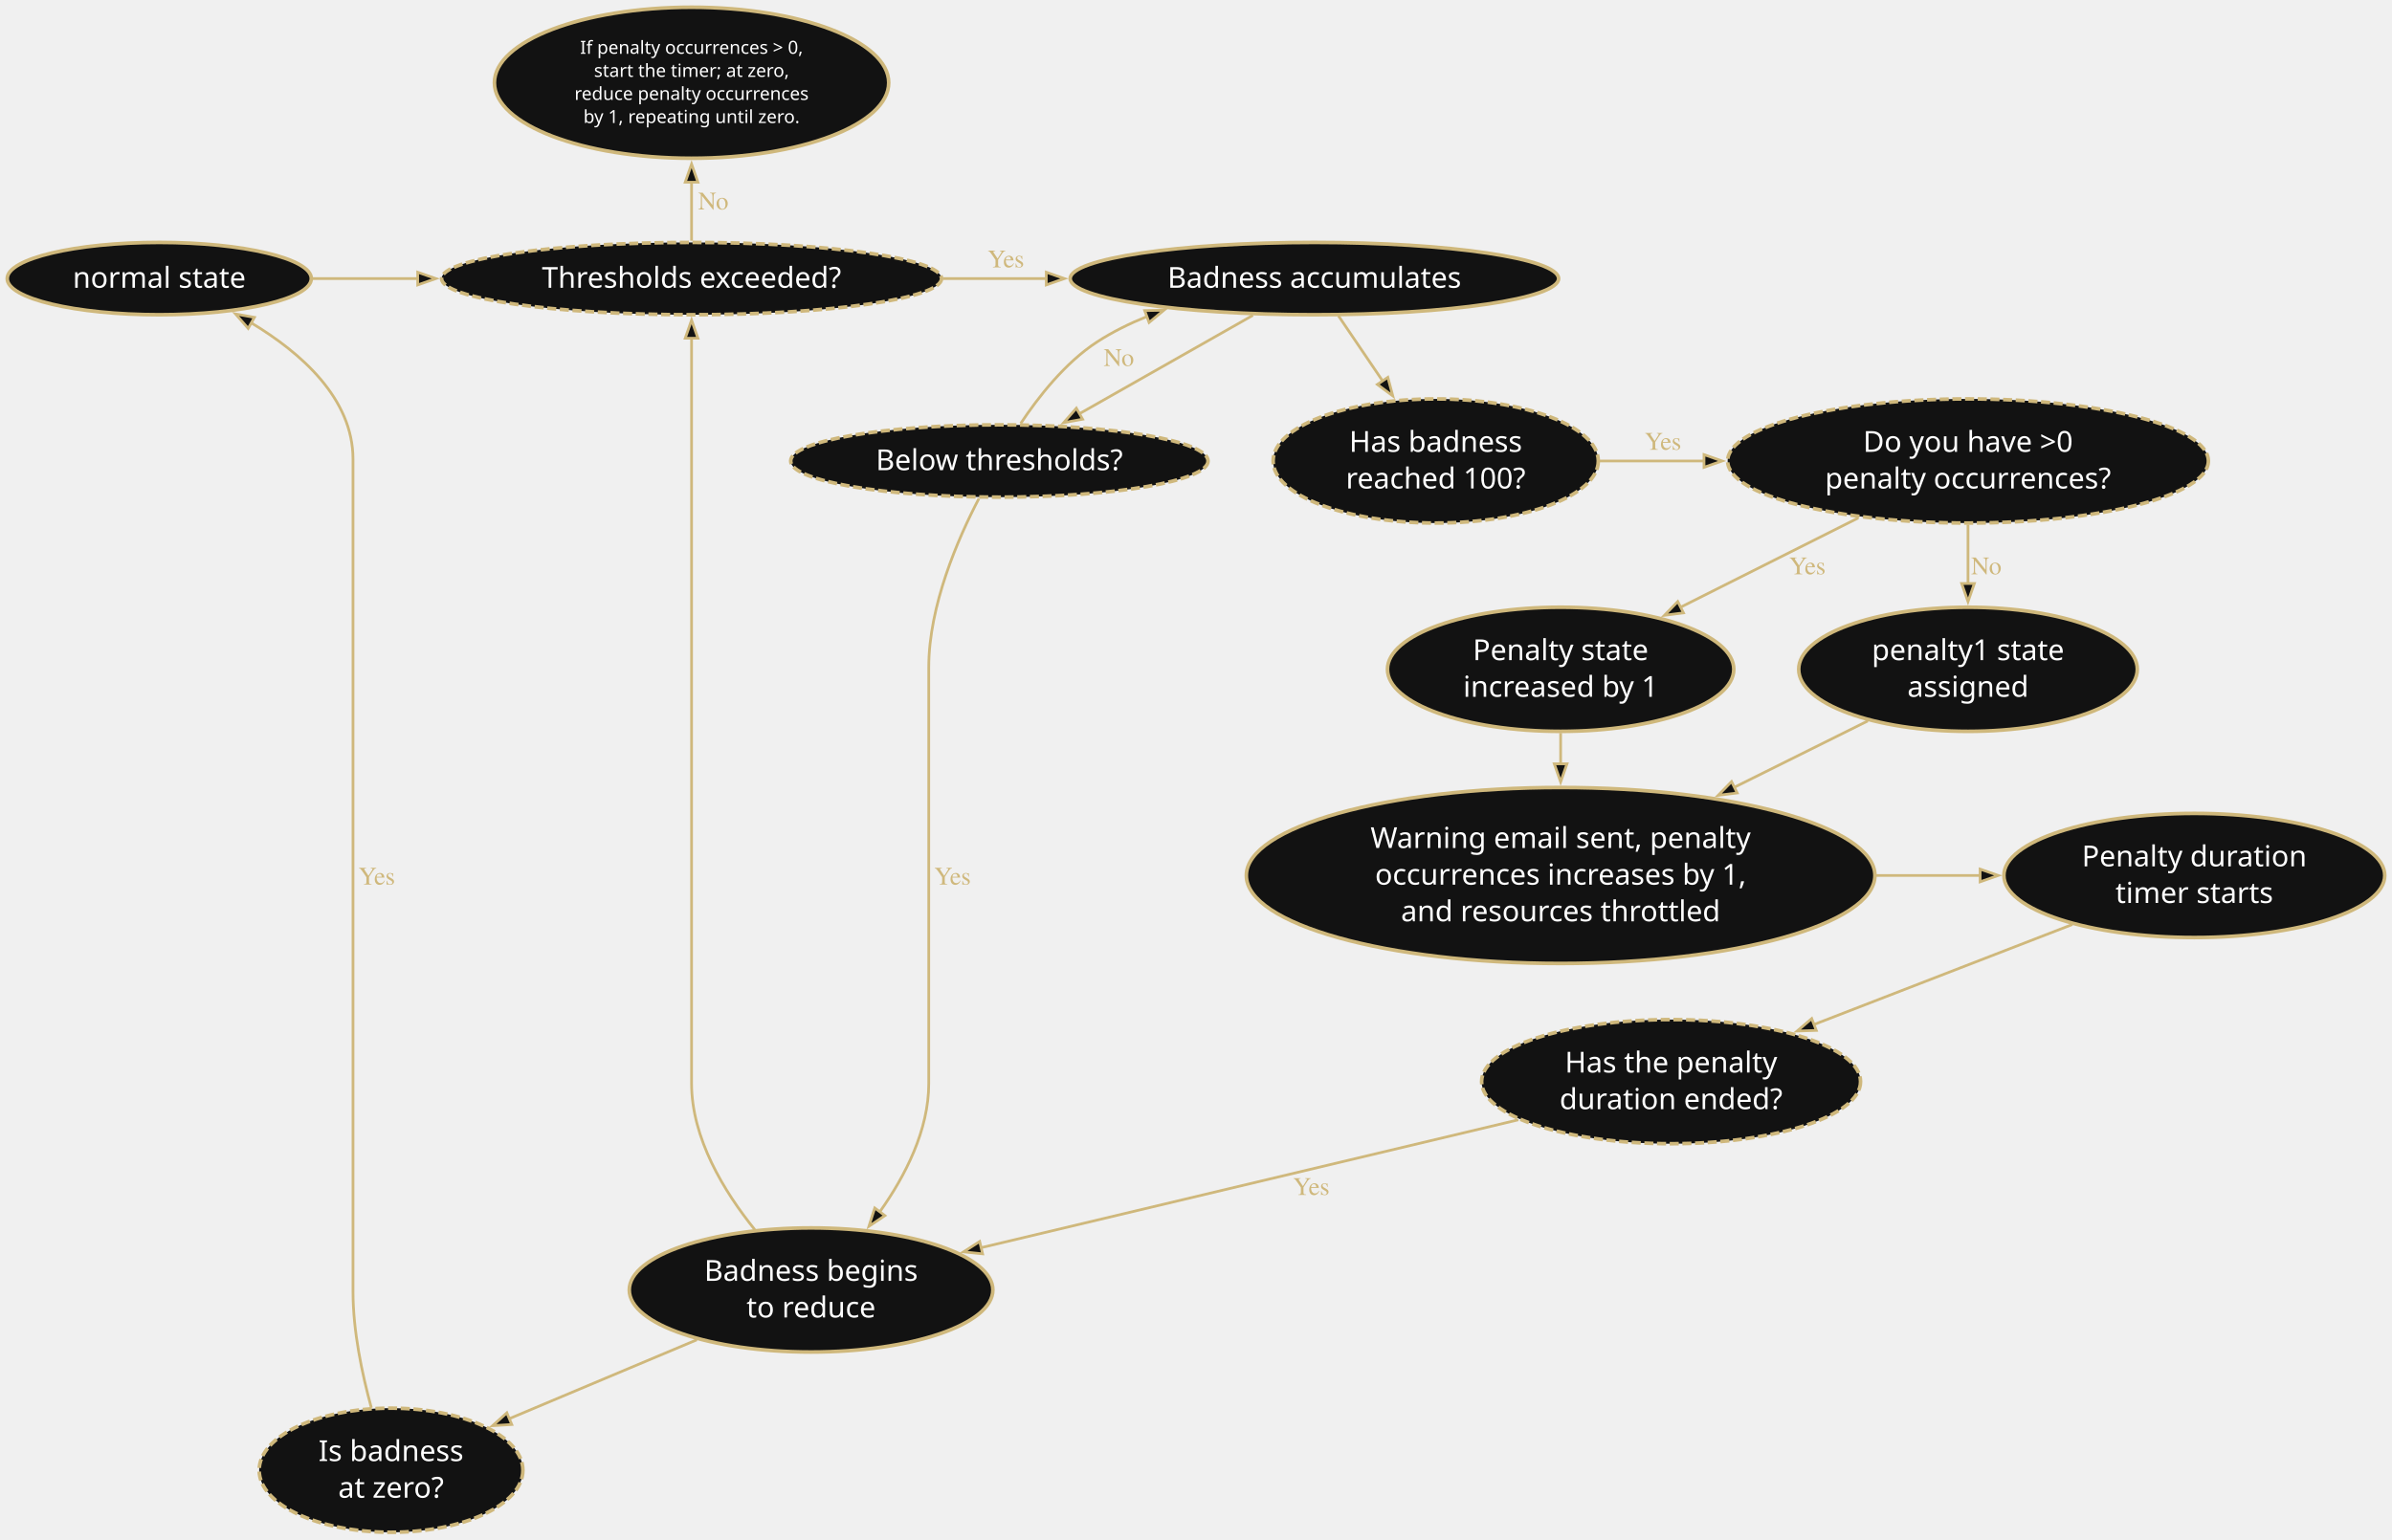
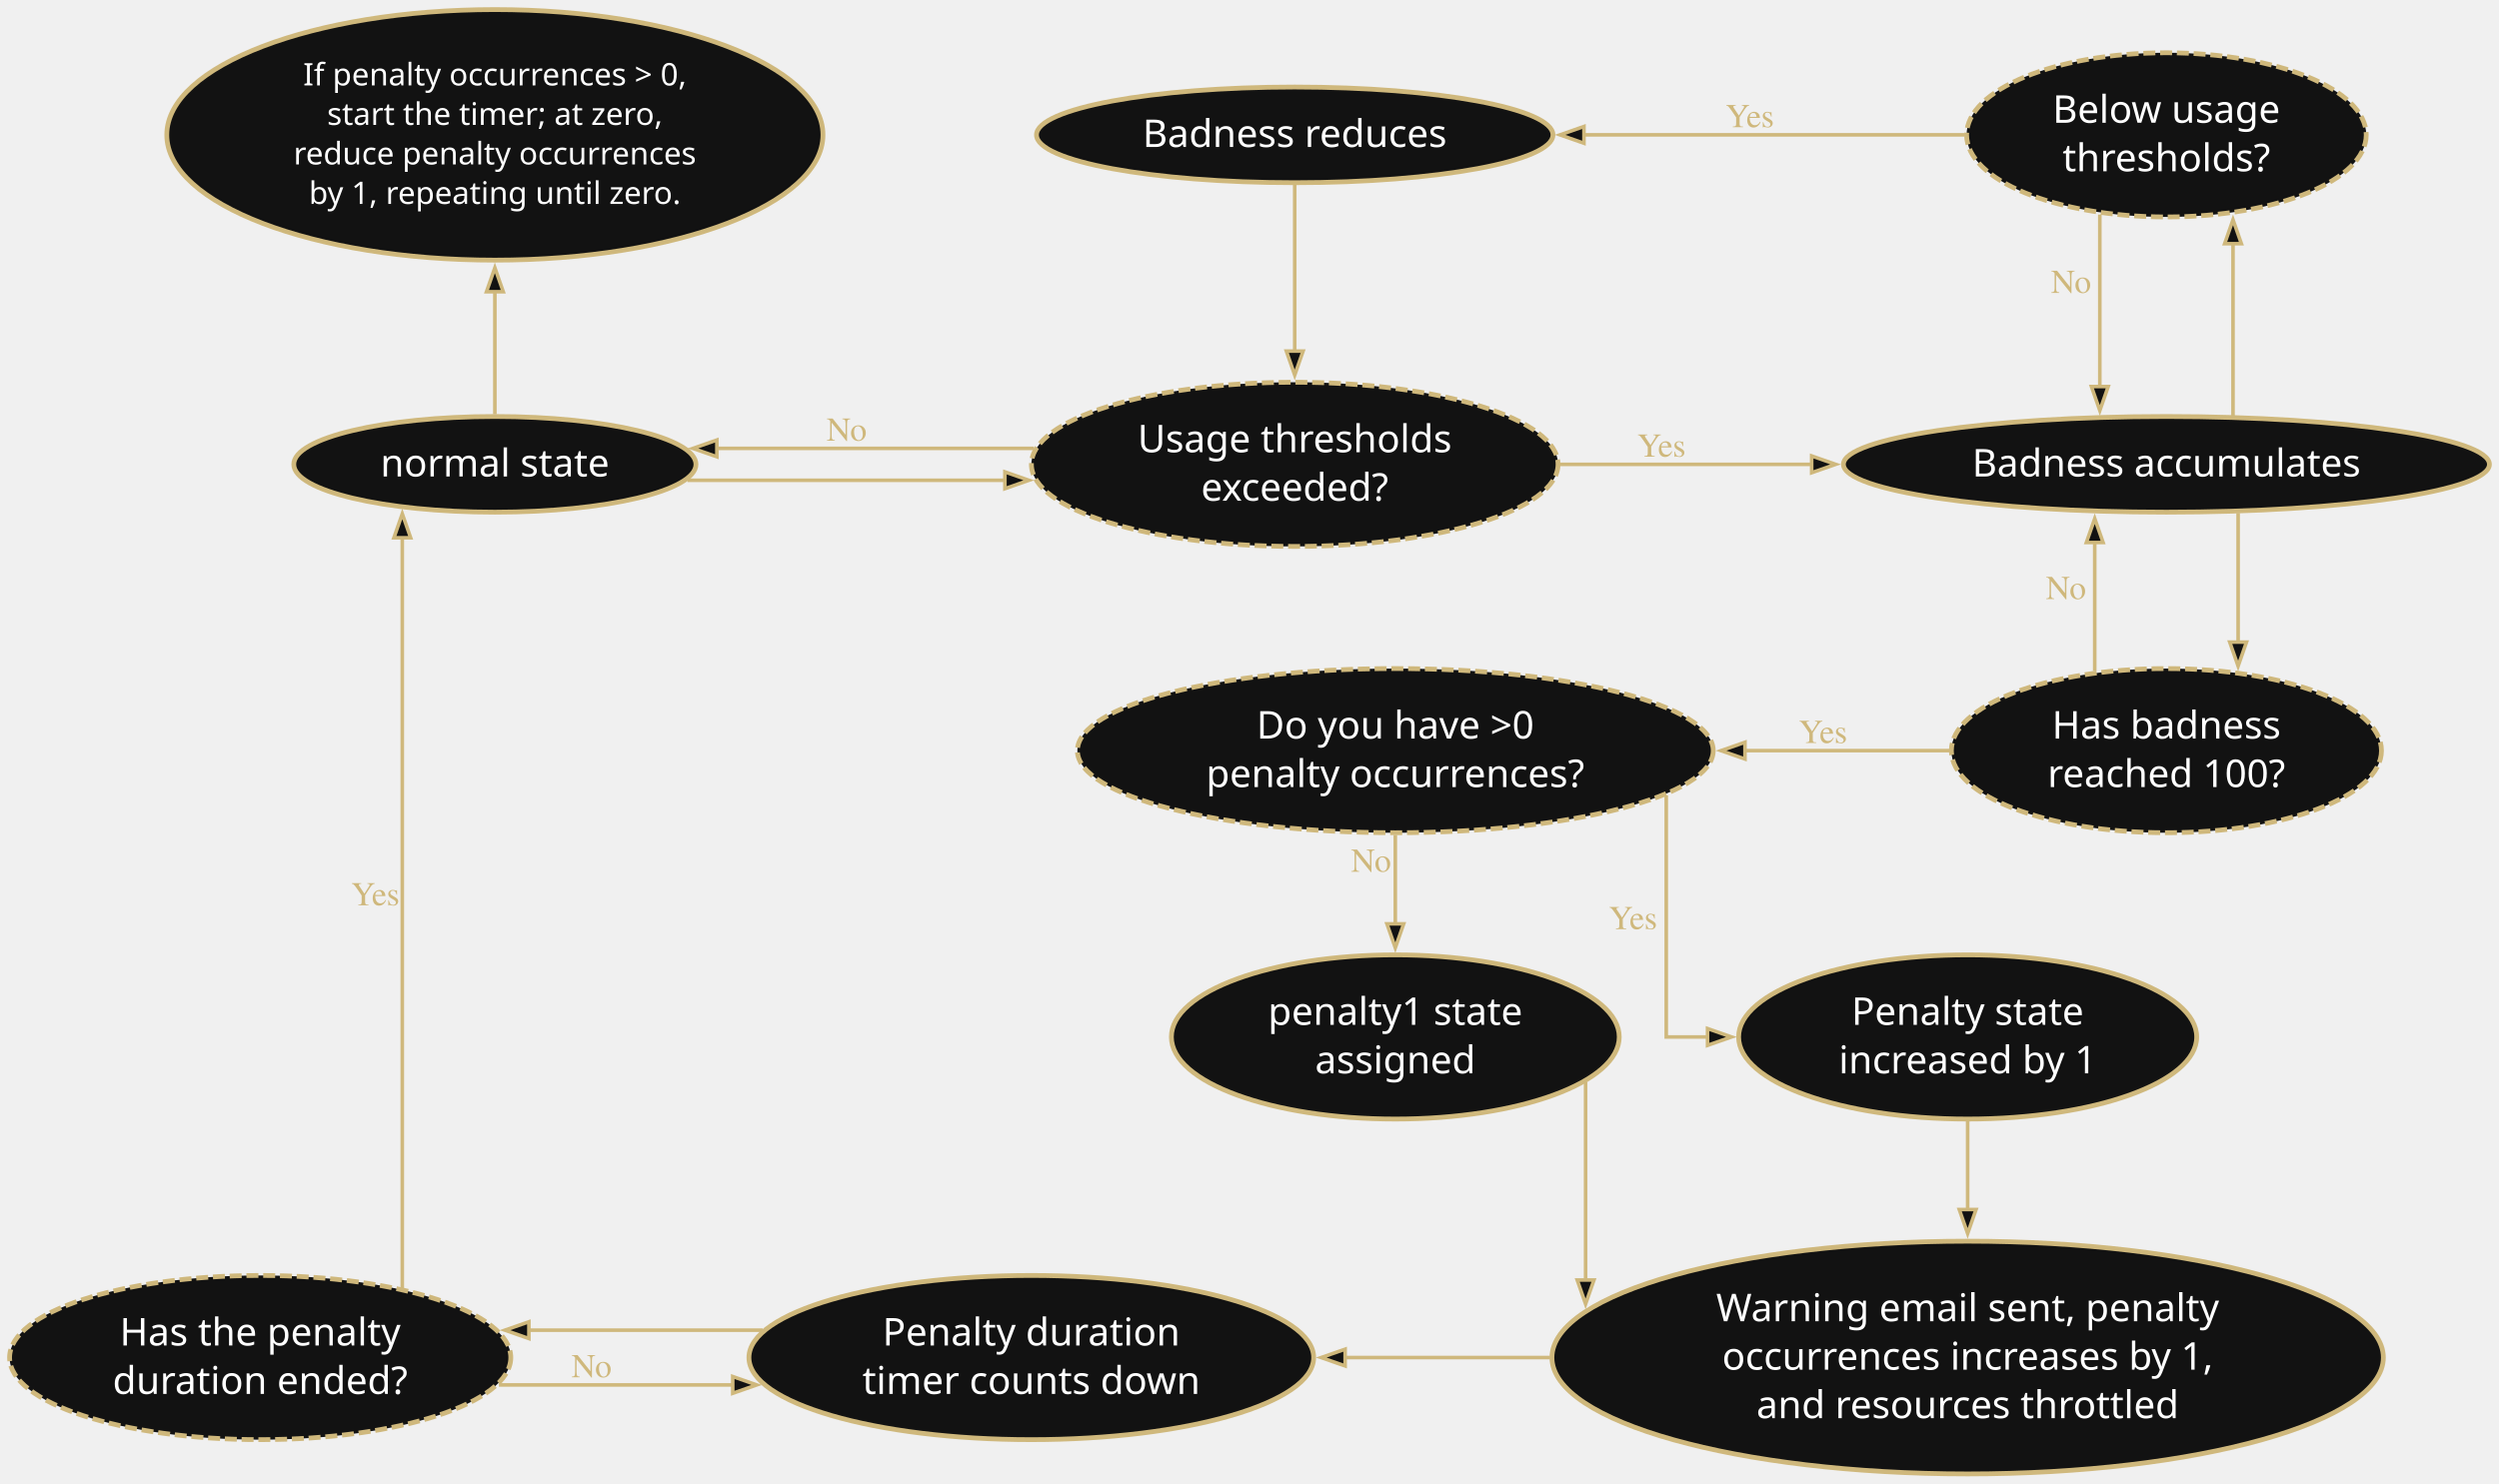
- <svg xmlns="http://www.w3.org/2000/svg" width="100%" height="100%" viewBox="0.00 0.00 1321.15 850.56">
-   <g id="doc-flowchart" class="graph" transform="scale(1 1) rotate(0) translate(4 846.56)">
-     <polygon fill="none" stroke="none" points="-4,4 -4,-846.56 1317.15,-846.56 1317.15,4 -4,4" />
+ <svg xmlns="http://www.w3.org/2000/svg" width="100%" height="100%" viewBox="0.00 0.00 1043.53 619.65">
+   <g id="doc-flowchart" class="graph" transform="scale(1 1) rotate(0) translate(4 615.65)">
+     <polygon fill="none" stroke="none" points="-4,4 -4,-615.65 1039.53,-615.65 1039.53,4 -4,4" />
    <g id="doc-flowchart_node1" class="node">
-       <ellipse fill="#121212" stroke="#cfb87c" stroke-width="2" cx="377.97" cy="-800.84" rx="108.89" ry="41.72" />
-       <text text-anchor="middle" x="377.97" y="-816.84" font-family="Verdana" font-size="10.00" fill="white">If penalty occurrences &gt; 0,</text>
-       <text text-anchor="middle" x="377.97" y="-804.09" font-family="Verdana" font-size="10.00" fill="white">start the timer; at zero,</text>
-       <text text-anchor="middle" x="377.97" y="-791.34" font-family="Verdana" font-size="10.00" fill="white">reduce penalty occurrences</text>
-       <text text-anchor="middle" x="377.97" y="-778.59" font-family="Verdana" font-size="10.00" fill="white">by 1, repeating until zero.</text>
+       <ellipse fill="#121212" stroke="#cfb87c" stroke-width="2" cx="202.65" cy="-559.32" rx="137" ry="52.33" />
+       <text text-anchor="middle" x="202.65" y="-579.97" font-family="Verdana" font-size="13.00" fill="white">If penalty occurrences &gt; 0,</text>
+       <text text-anchor="middle" x="202.65" y="-563.47" font-family="Verdana" font-size="13.00" fill="white">start the timer; at zero,</text>
+       <text text-anchor="middle" x="202.65" y="-546.97" font-family="Verdana" font-size="13.00" fill="white">reduce penalty occurrences</text>
+       <text text-anchor="middle" x="202.65" y="-530.47" font-family="Verdana" font-size="13.00" fill="white">by 1, repeating until zero.</text>
    </g>
    <g id="doc-flowchart_node2" class="node">
-       <ellipse fill="#121212" stroke="#cfb87c" stroke-width="2" cx="83.97" cy="-692.65" rx="83.97" ry="19.98" />
-       <text text-anchor="middle" x="83.97" y="-687.57" font-family="Verdana" font-size="16.00" fill="white">normal state</text>
+       <ellipse fill="#121212" stroke="#cfb87c" stroke-width="2" cx="536.65" cy="-559.32" rx="107.83" ry="19.98" />
+       <text text-anchor="middle" x="536.65" y="-554.25" font-family="Verdana" font-size="16.00" fill="white">Badness reduces</text>
+     </g>
+     <g id="doc-flowchart_node5" class="node">
+       <ellipse fill="#121212" stroke="#cfb87c" stroke-width="2" stroke-dasharray="5,2" cx="536.65" cy="-421.7" rx="109.96" ry="34.29" />
+       <text text-anchor="middle" x="536.65" y="-426.75" font-family="Verdana" font-size="16.00" fill="white">Usage thresholds</text>
+       <text text-anchor="middle" x="536.65" y="-406.5" font-family="Verdana" font-size="16.00" fill="white">exceeded?</text>
+     </g>
+     <g id="doc-flowchart_edge19" class="edge">
+       <path fill="none" stroke="#cfb87c" stroke-width="1.5" d="M536.65,-538.42C536.65,-538.42 536.65,-469.01 536.65,-469.01" />
+       <polygon fill="#121212" stroke="#cfb87c" stroke-width="1.5" points="540.15,-469.01 536.65,-459.01 533.15,-469.01 540.15,-469.01" />
    </g>
    <g id="doc-flowchart_node3" class="node">
-       <ellipse fill="#121212" stroke="#cfb87c" stroke-width="2" stroke-dasharray="5,2" cx="377.97" cy="-692.65" rx="138.06" ry="19.98" />
-       <text text-anchor="middle" x="377.97" y="-687.57" font-family="Verdana" font-size="16.00" fill="white">Thresholds exceeded?</text>
+       <ellipse fill="#121212" stroke="#cfb87c" stroke-width="2" stroke-dasharray="5,2" cx="900.65" cy="-559.32" rx="83.44" ry="34.29" />
+       <text text-anchor="middle" x="900.65" y="-564.37" font-family="Verdana" font-size="16.00" fill="white">Below usage</text>
+       <text text-anchor="middle" x="900.65" y="-544.12" font-family="Verdana" font-size="16.00" fill="white">thresholds?</text>
+     </g>
+     <g id="doc-flowchart_edge8" class="edge">
+       <path fill="none" stroke="#cfb87c" stroke-width="1.5" d="M816.23,-559.32C816.23,-559.32 657.43,-559.32 657.43,-559.32" />
+       <polygon fill="#121212" stroke="#cfb87c" stroke-width="1.5" points="657.43,-555.82 647.43,-559.32 657.43,-562.82 657.43,-555.82" />
+       <text text-anchor="middle" x="726.7" y="-562.52" font-family="Times,serif" font-size="14.00" fill="#cfb87c">Yes</text>
+     </g>
+     <g id="doc-flowchart_node6" class="node">
+       <ellipse fill="#121212" stroke="#cfb87c" stroke-width="2" cx="900.65" cy="-421.7" rx="134.88" ry="19.98" />
+       <text text-anchor="middle" x="900.65" y="-416.63" font-family="Verdana" font-size="16.00" fill="white">Badness accumulates</text>
+     </g>
+     <g id="doc-flowchart_edge7" class="edge">
+       <path fill="none" stroke="#cfb87c" stroke-width="1.5" d="M872.84,-526.01C872.84,-526.01 872.84,-454.19 872.84,-454.19" />
+       <polygon fill="#121212" stroke="#cfb87c" stroke-width="1.5" points="876.34,-454.19 872.84,-444.19 869.34,-454.19 876.34,-454.19" />
+       <text text-anchor="middle" x="860.84" y="-493.3" font-family="Times,serif" font-size="14.00" fill="#cfb87c">  No</text>
+     </g>
+     <g id="doc-flowchart_node4" class="node">
+       <ellipse fill="#121212" stroke="#cfb87c" stroke-width="2" cx="202.65" cy="-421.7" rx="83.97" ry="19.98" />
+       <text text-anchor="middle" x="202.65" y="-416.63" font-family="Verdana" font-size="16.00" fill="white">normal state</text>
+     </g>
+     <g id="doc-flowchart_edge2" class="edge">
+       <path fill="none" stroke="#cfb87c" stroke-width="1.5" d="M202.65,-442.6C202.65,-442.6 202.65,-493.79 202.65,-493.79" />
+       <polygon fill="#121212" stroke="#cfb87c" stroke-width="1.5" points="199.15,-493.79 202.65,-503.79 206.15,-493.79 199.15,-493.79" />
    </g>
    <g id="doc-flowchart_edge1" class="edge">
-       <path fill="none" stroke="#cfb87c" stroke-width="1.5" d="M168.67,-692.65C188.08,-692.65 207.48,-692.65 226.89,-692.65" />
-       <polygon fill="#121212" stroke="#cfb87c" stroke-width="1.5" points="226.71,-696.15 236.71,-692.65 226.71,-689.15 226.71,-696.15" />
-     </g>
-     <g id="doc-flowchart_edge2" class="edge">
-       <path fill="none" stroke="#cfb87c" stroke-width="1.5" d="M377.97,-713.6C377.97,-722.92 377.97,-734.51 377.97,-746.14" />
-       <polygon fill="#121212" stroke="#cfb87c" stroke-width="1.5" points="374.47,-745.91 377.97,-755.91 381.47,-745.91 374.47,-745.91" />
-       <text text-anchor="middle" x="389.97" y="-730.83" font-family="Times,serif" font-size="14.00" fill="#cfb87c">  No</text>
-     </g>
-     <g id="doc-flowchart_node4" class="node">
-       <ellipse fill="#121212" stroke="#cfb87c" stroke-width="2" cx="721.97" cy="-692.65" rx="134.88" ry="19.98" />
-       <text text-anchor="middle" x="721.97" y="-687.57" font-family="Verdana" font-size="16.00" fill="white">Badness accumulates</text>
+       <path fill="none" stroke="#cfb87c" stroke-width="1.5" d="M283.08,-415.04C283.08,-415.04 415.62,-415.04 415.62,-415.04" />
+       <polygon fill="#121212" stroke="#cfb87c" stroke-width="1.5" points="415.62,-418.54 425.62,-415.04 415.62,-411.54 415.62,-418.54" />
    </g>
    <g id="doc-flowchart_edge3" class="edge">
-       <path fill="none" stroke="#cfb87c" stroke-width="1.5" d="M516.9,-692.65C535.72,-692.65 555.1,-692.65 574.08,-692.65" />
-       <polygon fill="#121212" stroke="#cfb87c" stroke-width="1.5" points="573.88,-696.15 583.88,-692.65 573.88,-689.15 573.88,-696.15" />
-       <text text-anchor="middle" x="551.56" y="-698.85" font-family="Times,serif" font-size="14.00" fill="#cfb87c">Yes</text>
+       <path fill="none" stroke="#cfb87c" stroke-width="1.5" d="M427.75,-428.36C427.75,-428.36 295.35,-428.36 295.35,-428.36" />
+       <polygon fill="#121212" stroke="#cfb87c" stroke-width="1.5" points="295.35,-424.86 285.35,-428.36 295.35,-431.86 295.35,-424.86" />
+       <text text-anchor="middle" x="349.55" y="-431.56" font-family="Times,serif" font-size="14.00" fill="#cfb87c">  No</text>
    </g>
-     <g id="doc-flowchart_node5" class="node">
-       <ellipse fill="#121212" stroke="#cfb87c" stroke-width="2" stroke-dasharray="5,2" cx="788.97" cy="-591.88" rx="89.8" ry="34.29" />
-       <text text-anchor="middle" x="788.97" y="-596.93" font-family="Verdana" font-size="16.00" fill="white">Has badness</text>
-       <text text-anchor="middle" x="788.97" y="-576.68" font-family="Verdana" font-size="16.00" fill="white">reached 100?</text>
+     <g id="doc-flowchart_edge4" class="edge">
+       <path fill="none" stroke="#cfb87c" stroke-width="1.5" d="M647.35,-421.7C647.35,-421.7 752.51,-421.7 752.51,-421.7" />
+       <polygon fill="#121212" stroke="#cfb87c" stroke-width="1.5" points="752.51,-425.2 762.51,-421.7 752.51,-418.2 752.51,-425.2" />
+       <text text-anchor="middle" x="689.8" y="-424.9" font-family="Times,serif" font-size="14.00" fill="#cfb87c">Yes</text>
    </g>
    <g id="doc-flowchart_edge5" class="edge">
-       <path fill="none" stroke="#cfb87c" stroke-width="1.5" d="M735.21,-672.14C742.25,-661.76 751.2,-648.55 759.77,-635.92" />
-       <polygon fill="#121212" stroke="#cfb87c" stroke-width="1.5" points="762.53,-638.09 765.25,-627.85 756.74,-634.16 762.53,-638.09" />
+       <path fill="none" stroke="#cfb87c" stroke-width="1.5" d="M928.46,-442.01C928.46,-442.01 928.46,-513.85 928.46,-513.85" />
+       <polygon fill="#121212" stroke="#cfb87c" stroke-width="1.5" points="924.96,-513.85 928.46,-523.85 931.96,-513.85 924.96,-513.85" />
    </g>
-     <g id="doc-flowchart_node6" class="node">
-       <ellipse fill="#121212" stroke="#cfb87c" stroke-width="2" stroke-dasharray="5,2" cx="547.97" cy="-591.88" rx="115.26" ry="19.98" />
-       <text text-anchor="middle" x="547.97" y="-586.8" font-family="Verdana" font-size="16.00" fill="white">Below thresholds?</text>
+     <g id="doc-flowchart_node8" class="node">
+       <ellipse fill="#121212" stroke="#cfb87c" stroke-width="2" stroke-dasharray="5,2" cx="900.65" cy="-302.11" rx="89.8" ry="34.29" />
+       <text text-anchor="middle" x="900.65" y="-307.16" font-family="Verdana" font-size="16.00" fill="white">Has badness</text>
+       <text text-anchor="middle" x="900.65" y="-286.91" font-family="Verdana" font-size="16.00" fill="white">reached 100?</text>
    </g>
-     <g id="doc-flowchart_edge4" class="edge">
-       <path fill="none" stroke="#cfb87c" stroke-width="1.5" d="M688.01,-672.37C660.61,-656.82 621.87,-634.83 592.08,-617.92" />
-       <polygon fill="#121212" stroke="#cfb87c" stroke-width="1.5" points="593.95,-614.95 583.52,-613.06 590.49,-621.04 593.95,-614.95" />
+     <g id="doc-flowchart_edge6" class="edge">
+       <path fill="none" stroke="#cfb87c" stroke-width="1.5" d="M930.59,-401.41C930.59,-401.41 930.59,-347.44 930.59,-347.44" />
+       <polygon fill="#121212" stroke="#cfb87c" stroke-width="1.5" points="934.09,-347.44 930.59,-337.44 927.09,-347.44 934.09,-347.44" />
    </g>
    <g id="doc-flowchart_node7" class="node">
-       <ellipse fill="#121212" stroke="#cfb87c" stroke-width="2" stroke-dasharray="5,2" cx="1082.97" cy="-591.88" rx="132.76" ry="34.29" />
-       <text text-anchor="middle" x="1082.97" y="-596.93" font-family="Verdana" font-size="16.00" fill="white">Do you have &gt;0</text>
-       <text text-anchor="middle" x="1082.97" y="-576.68" font-family="Verdana" font-size="16.00" fill="white">penalty occurrences?</text>
+       <ellipse fill="#121212" stroke="#cfb87c" stroke-width="2" stroke-dasharray="5,2" cx="578.65" cy="-302.11" rx="132.76" ry="34.29" />
+       <text text-anchor="middle" x="578.65" y="-307.16" font-family="Verdana" font-size="16.00" fill="white">Do you have &gt;0</text>
+       <text text-anchor="middle" x="578.65" y="-286.91" font-family="Verdana" font-size="16.00" fill="white">penalty occurrences?</text>
    </g>
-     <g id="doc-flowchart_edge8" class="edge">
-       <path fill="none" stroke="#cfb87c" stroke-width="1.5" d="M879.58,-591.88C897.88,-591.88 917.56,-591.88 937.21,-591.88" />
-       <polygon fill="#121212" stroke="#cfb87c" stroke-width="1.5" points="937.16,-595.38 947.16,-591.88 937.16,-588.38 937.16,-595.38" />
-       <text text-anchor="middle" x="914.49" y="-598.08" font-family="Times,serif" font-size="14.00" fill="#cfb87c">Yes</text>
+     <g id="doc-flowchart_node9" class="node">
+       <ellipse fill="#121212" stroke="#cfb87c" stroke-width="2" cx="578.65" cy="-182.52" rx="93.51" ry="34.29" />
+       <text text-anchor="middle" x="578.65" y="-187.57" font-family="Verdana" font-size="16.00" fill="white">penalty1 state</text>
+       <text text-anchor="middle" x="578.65" y="-167.32" font-family="Verdana" font-size="16.00" fill="white">assigned</text>
    </g>
-     <g id="doc-flowchart_edge6" class="edge">
-       <path fill="none" stroke="#cfb87c" stroke-width="1.5" d="M559.78,-612.64C569.41,-627.12 584.28,-646.19 601.97,-657.67 610.45,-663.18 619.84,-667.81 629.51,-671.7" />
-       <polygon fill="#121212" stroke="#cfb87c" stroke-width="1.5" points="628.24,-674.96 638.83,-675.15 630.66,-668.4 628.24,-674.96" />
-       <text text-anchor="middle" x="613.97" y="-644.37" font-family="Times,serif" font-size="14.00" fill="#cfb87c">  No</text>
+     <g id="doc-flowchart_edge11" class="edge">
+       <path fill="none" stroke="#cfb87c" stroke-width="1.5" d="M578.65,-266.88C578.65,-266.88 578.65,-229.77 578.65,-229.77" />
+       <polygon fill="#121212" stroke="#cfb87c" stroke-width="1.5" points="582.15,-229.77 578.65,-219.77 575.15,-229.77 582.15,-229.77" />
+       <text text-anchor="middle" x="568.53" y="-251.53" font-family="Times,serif" font-size="14.00" fill="#cfb87c"> No</text>
+     </g>
+     <g id="doc-flowchart_node10" class="node">
+       <ellipse fill="#121212" stroke="#cfb87c" stroke-width="2" cx="817.65" cy="-182.52" rx="95.64" ry="34.29" />
+       <text text-anchor="middle" x="817.65" y="-187.57" font-family="Verdana" font-size="16.00" fill="white">Penalty state</text>
+       <text text-anchor="middle" x="817.65" y="-167.32" font-family="Verdana" font-size="16.00" fill="white">increased by 1</text>
+     </g>
+     <g id="doc-flowchart_edge12" class="edge">
+       <path fill="none" stroke="#cfb87c" stroke-width="1.5" d="M691.79,-283.43C691.79,-249.79 691.79,-182.52 691.79,-182.52 691.79,-182.52 709.03,-182.52 709.03,-182.52" />
+       <polygon fill="#121212" stroke="#cfb87c" stroke-width="1.5" points="709.03,-186.02 719.03,-182.52 709.03,-179.02 709.03,-186.02" />
+       <text text-anchor="middle" x="677.91" y="-227.55" font-family="Times,serif" font-size="14.00" fill="#cfb87c">Yes  </text>
+     </g>
+     <g id="doc-flowchart_edge10" class="edge">
+       <path fill="none" stroke="#cfb87c" stroke-width="1.5" d="M870.72,-335.42C870.72,-335.42 870.72,-389.04 870.72,-389.04" />
+       <polygon fill="#121212" stroke="#cfb87c" stroke-width="1.5" points="867.22,-389.04 870.72,-399.04 874.22,-389.04 867.22,-389.04" />
+       <text text-anchor="middle" x="858.72" y="-365.43" font-family="Times,serif" font-size="14.00" fill="#cfb87c">No  </text>
+     </g>
+     <g id="doc-flowchart_edge9" class="edge">
+       <path fill="none" stroke="#cfb87c" stroke-width="1.5" d="M810.1,-302.11C810.1,-302.11 724.67,-302.11 724.67,-302.11" />
+       <polygon fill="#121212" stroke="#cfb87c" stroke-width="1.5" points="724.67,-298.61 714.67,-302.11 724.67,-305.61 724.67,-298.61" />
+       <text text-anchor="middle" x="757.26" y="-305.31" font-family="Times,serif" font-size="14.00" fill="#cfb87c">Yes</text>
+     </g>
+     <g id="doc-flowchart_node12" class="node">
+       <ellipse fill="#121212" stroke="#cfb87c" stroke-width="2" cx="817.65" cy="-48.61" rx="173.59" ry="48.61" />
+       <text text-anchor="middle" x="817.65" y="-63.79" font-family="Verdana" font-size="16.00" fill="white">Warning email sent, penalty</text>
+       <text text-anchor="middle" x="817.65" y="-43.54" font-family="Verdana" font-size="16.00" fill="white">occurrences increases by 1,</text>
+       <text text-anchor="middle" x="817.65" y="-23.29" font-family="Verdana" font-size="16.00" fill="white">and resources throttled</text>
+     </g>
+     <g id="doc-flowchart_edge13" class="edge">
+       <path fill="none" stroke="#cfb87c" stroke-width="1.5" d="M658.11,-163.62C658.11,-163.62 658.11,-81 658.11,-81" />
+       <polygon fill="#121212" stroke="#cfb87c" stroke-width="1.5" points="661.61,-81 658.11,-71 654.61,-81 661.61,-81" />
+     </g>
+     <g id="doc-flowchart_edge14" class="edge">
+       <path fill="none" stroke="#cfb87c" stroke-width="1.5" d="M817.65,-147.34C817.65,-147.34 817.65,-110.43 817.65,-110.43" />
+       <polygon fill="#121212" stroke="#cfb87c" stroke-width="1.5" points="821.15,-110.43 817.65,-100.43 814.15,-110.43 821.15,-110.43" />
+     </g>
+     <g id="doc-flowchart_node11" class="node">
+       <ellipse fill="#121212" stroke="#cfb87c" stroke-width="2" stroke-dasharray="5,2" cx="104.65" cy="-48.61" rx="104.65" ry="34.29" />
+       <text text-anchor="middle" x="104.65" y="-53.66" font-family="Verdana" font-size="16.00" fill="white">Has the penalty</text>
+       <text text-anchor="middle" x="104.65" y="-33.41" font-family="Verdana" font-size="16.00" fill="white">duration ended?</text>
+     </g>
+     <g id="doc-flowchart_edge17" class="edge">
+       <path fill="none" stroke="#cfb87c" stroke-width="1.5" d="M163.99,-77.58C163.99,-77.58 163.99,-391.02 163.99,-391.02" />
+       <polygon fill="#121212" stroke="#cfb87c" stroke-width="1.5" points="160.49,-391.02 163.99,-401.02 167.49,-391.02 160.49,-391.02" />
+       <text text-anchor="middle" x="152.74" y="-237.5" font-family="Times,serif" font-size="14.00" fill="#cfb87c"> Yes</text>
    </g>
    <g id="doc-flowchart_node13" class="node">
-       <ellipse fill="#121212" stroke="#cfb87c" stroke-width="2" cx="443.97" cy="-133.88" rx="100.41" ry="34.29" />
-       <text text-anchor="middle" x="443.97" y="-138.93" font-family="Verdana" font-size="16.00" fill="white">Badness begins</text>
-       <text text-anchor="middle" x="443.97" y="-118.68" font-family="Verdana" font-size="16.00" fill="white">to reduce</text>
+       <ellipse fill="#121212" stroke="#cfb87c" stroke-width="2" cx="426.65" cy="-48.61" rx="117.91" ry="34.29" />
+       <text text-anchor="middle" x="426.65" y="-53.66" font-family="Verdana" font-size="16.00" fill="white">Penalty duration</text>
+       <text text-anchor="middle" x="426.65" y="-33.41" font-family="Verdana" font-size="16.00" fill="white">timer counts down</text>
    </g>
-     <g id="doc-flowchart_edge7" class="edge">
-       <path fill="none" stroke="#cfb87c" stroke-width="1.5" d="M536.69,-571.16C525.17,-549.13 508.97,-512.06 508.97,-477.79 508.97,-477.79 508.97,-477.79 508.97,-247.97 508.97,-222.21 496.13,-197.01 481.86,-176.96" />
-       <polygon fill="#121212" stroke="#cfb87c" stroke-width="1.5" points="484.74,-174.96 475.93,-169.07 479.15,-179.17 484.74,-174.96" />
-       <text text-anchor="middle" x="522.09" y="-357.83" font-family="Times,serif" font-size="14.00" fill="#cfb87c">  Yes</text>
-     </g>
-     <g id="doc-flowchart_node8" class="node">
-       <ellipse fill="#121212" stroke="#cfb87c" stroke-width="2" cx="1082.97" cy="-476.79" rx="93.51" ry="34.29" />
-       <text text-anchor="middle" x="1082.97" y="-481.84" font-family="Verdana" font-size="16.00" fill="white">penalty1 state</text>
-       <text text-anchor="middle" x="1082.97" y="-461.59" font-family="Verdana" font-size="16.00" fill="white">assigned</text>
-     </g>
-     <g id="doc-flowchart_edge9" class="edge">
-       <path fill="none" stroke="#cfb87c" stroke-width="1.5" d="M1082.97,-556.64C1082.97,-546.34 1082.97,-534.87 1082.97,-523.94" />
-       <polygon fill="#121212" stroke="#cfb87c" stroke-width="1.5" points="1086.47,-524.18 1082.97,-514.18 1079.47,-524.18 1086.47,-524.18" />
-       <text text-anchor="middle" x="1093.09" y="-529.28" font-family="Times,serif" font-size="14.00" fill="#cfb87c"> No</text>
-     </g>
-     <g id="doc-flowchart_node9" class="node">
-       <ellipse fill="#121212" stroke="#cfb87c" stroke-width="2" cx="857.97" cy="-476.79" rx="95.64" ry="34.29" />
-       <text text-anchor="middle" x="857.97" y="-481.84" font-family="Verdana" font-size="16.00" fill="white">Penalty state</text>
-       <text text-anchor="middle" x="857.97" y="-461.59" font-family="Verdana" font-size="16.00" fill="white">increased by 1</text>
-     </g>
-     <g id="doc-flowchart_edge10" class="edge">
-       <path fill="none" stroke="#cfb87c" stroke-width="1.5" d="M1022.38,-560.42C991.99,-545.15 955.13,-526.62 924.02,-510.99" />
-       <polygon fill="#121212" stroke="#cfb87c" stroke-width="1.5" points="925.81,-507.97 915.3,-506.61 922.66,-514.22 925.81,-507.97" />
-       <text text-anchor="middle" x="994.22" y="-529.28" font-family="Times,serif" font-size="14.00" fill="#cfb87c"> Yes</text>
-     </g>
-     <g id="doc-flowchart_node10" class="node">
-       <ellipse fill="#121212" stroke="#cfb87c" stroke-width="2" cx="857.97" cy="-362.88" rx="173.59" ry="48.61" />
-       <text text-anchor="middle" x="857.97" y="-378.06" font-family="Verdana" font-size="16.00" fill="white">Warning email sent, penalty</text>
-       <text text-anchor="middle" x="857.97" y="-357.81" font-family="Verdana" font-size="16.00" fill="white">occurrences increases by 1,</text>
-       <text text-anchor="middle" x="857.97" y="-337.56" font-family="Verdana" font-size="16.00" fill="white">and resources throttled</text>
-     </g>
-     <g id="doc-flowchart_edge11" class="edge">
-       <path fill="none" stroke="#cfb87c" stroke-width="1.5" d="M1027.64,-448.27C1005.32,-437.17 978.92,-424.04 953.67,-411.48" />
-       <polygon fill="#121212" stroke="#cfb87c" stroke-width="1.5" points="955.48,-408.47 944.97,-407.15 952.37,-414.74 955.48,-408.47" />
-     </g>
-     <g id="doc-flowchart_edge12" class="edge">
-       <path fill="none" stroke="#cfb87c" stroke-width="1.5" d="M857.97,-441.61C857.97,-436.11 857.97,-430.28 857.97,-424.39" />
-       <polygon fill="#121212" stroke="#cfb87c" stroke-width="1.5" points="861.47,-424.55 857.97,-414.55 854.47,-424.55 861.47,-424.55" />
-     </g>
-     <g id="doc-flowchart_node11" class="node">
-       <ellipse fill="#121212" stroke="#cfb87c" stroke-width="2" cx="1207.97" cy="-362.88" rx="105.18" ry="34.29" />
-       <text text-anchor="middle" x="1207.97" y="-367.93" font-family="Verdana" font-size="16.00" fill="white">Penalty duration</text>
-       <text text-anchor="middle" x="1207.97" y="-347.68" font-family="Verdana" font-size="16.00" fill="white">timer starts</text>
-     </g>
-     <g id="doc-flowchart_edge13" class="edge">
-       <path fill="none" stroke="#cfb87c" stroke-width="1.5" d="M1032.29,-362.88C1051.42,-362.88 1070.56,-362.88 1089.7,-362.88" />
-       <polygon fill="#121212" stroke="#cfb87c" stroke-width="1.5" points="1089.67,-366.38 1099.67,-362.88 1089.67,-359.38 1089.67,-366.38" />
-     </g>
-     <g id="doc-flowchart_node12" class="node">
-       <ellipse fill="#121212" stroke="#cfb87c" stroke-width="2" stroke-dasharray="5,2" cx="918.97" cy="-248.97" rx="104.65" ry="34.29" />
-       <text text-anchor="middle" x="918.97" y="-254.02" font-family="Verdana" font-size="16.00" fill="white">Has the penalty</text>
-       <text text-anchor="middle" x="918.97" y="-233.77" font-family="Verdana" font-size="16.00" fill="white">duration ended?</text>
-     </g>
-     <g id="doc-flowchart_edge14" class="edge">
-       <path fill="none" stroke="#cfb87c" stroke-width="1.5" d="M1140.58,-335.79C1097.92,-319.27 1042.59,-297.84 997.89,-280.53" />
-       <polygon fill="#121212" stroke="#cfb87c" stroke-width="1.5" points="999.17,-277.28 988.59,-276.93 996.65,-283.81 999.17,-277.28" />
+     <g id="doc-flowchart_edge18" class="edge">
+       <path fill="none" stroke="#cfb87c" stroke-width="1.5" d="M204.33,-37.18C204.33,-37.18 301.97,-37.18 301.97,-37.18" />
+       <polygon fill="#121212" stroke="#cfb87c" stroke-width="1.5" points="301.97,-40.68 311.97,-37.18 301.97,-33.68 301.97,-40.68" />
+       <text text-anchor="middle" x="243.03" y="-40.38" font-family="Times,serif" font-size="14.00" fill="#cfb87c"> No</text>
    </g>
    <g id="doc-flowchart_edge15" class="edge">
-       <path fill="none" stroke="#cfb87c" stroke-width="1.5" d="M834.6,-227.89C751.34,-208.06 624.31,-177.82 537.88,-157.24" />
-       <polygon fill="#121212" stroke="#cfb87c" stroke-width="1.5" points="538.71,-153.84 528.18,-154.93 537.09,-160.65 538.71,-153.84" />
-       <text text-anchor="middle" x="720.22" y="-186.38" font-family="Times,serif" font-size="14.00" fill="#cfb87c"> Yes</text>
-     </g>
-     <g id="doc-flowchart_edge17" class="edge">
-       <path fill="none" stroke="#cfb87c" stroke-width="1.5" d="M412.9,-167.18C395.78,-188.4 377.97,-217.74 377.97,-247.97 377.97,-592.88 377.97,-592.88 377.97,-592.88 377.97,-615.28 377.97,-640.53 377.97,-659.9" />
-       <polygon fill="#121212" stroke="#cfb87c" stroke-width="1.5" points="374.47,-659.7 377.97,-669.7 381.47,-659.7 374.47,-659.7" />
-     </g>
-     <g id="doc-flowchart_node14" class="node">
-       <ellipse fill="#121212" stroke="#cfb87c" stroke-width="2" stroke-dasharray="5,2" cx="211.97" cy="-34.29" rx="72.83" ry="34.29" />
-       <text text-anchor="middle" x="211.97" y="-39.34" font-family="Verdana" font-size="16.00" fill="white">Is badness</text>
-       <text text-anchor="middle" x="211.97" y="-19.09" font-family="Verdana" font-size="16.00" fill="white">at zero?</text>
+       <path fill="none" stroke="#cfb87c" stroke-width="1.5" d="M643.31,-48.61C643.31,-48.61 557.7,-48.61 557.7,-48.61" />
+       <polygon fill="#121212" stroke="#cfb87c" stroke-width="1.5" points="557.7,-45.11 547.7,-48.61 557.7,-52.11 557.7,-45.11" />
    </g>
    <g id="doc-flowchart_edge16" class="edge">
-       <path fill="none" stroke="#cfb87c" stroke-width="1.5" d="M380.88,-106.35C348.71,-92.82 309.64,-76.38 277.17,-62.72" />
-       <polygon fill="#121212" stroke="#cfb87c" stroke-width="1.5" points="278.66,-59.55 268.08,-58.9 275.94,-66 278.66,-59.55" />
-     </g>
-     <g id="doc-flowchart_edge18" class="edge">
-       <path fill="none" stroke="#cfb87c" stroke-width="1.5" d="M201.1,-68.79C195.98,-87.45 190.97,-111.22 190.97,-132.88 190.97,-592.88 190.97,-592.88 190.97,-592.88 190.97,-626.39 162.28,-651.68 134.61,-668.28" />
-       <polygon fill="#121212" stroke="#cfb87c" stroke-width="1.5" points="133.07,-665.13 126.09,-673.1 136.52,-671.22 133.07,-665.13" />
-       <text text-anchor="middle" x="204.09" y="-357.83" font-family="Times,serif" font-size="14.00" fill="#cfb87c">  Yes</text>
+       <path fill="none" stroke="#cfb87c" stroke-width="1.5" d="M314.48,-60.05C314.48,-60.05 216.86,-60.05 216.86,-60.05" />
+       <polygon fill="#121212" stroke="#cfb87c" stroke-width="1.5" points="216.86,-56.55 206.86,-60.05 216.86,-63.55 216.86,-56.55" />
    </g>
  </g>
</svg>
